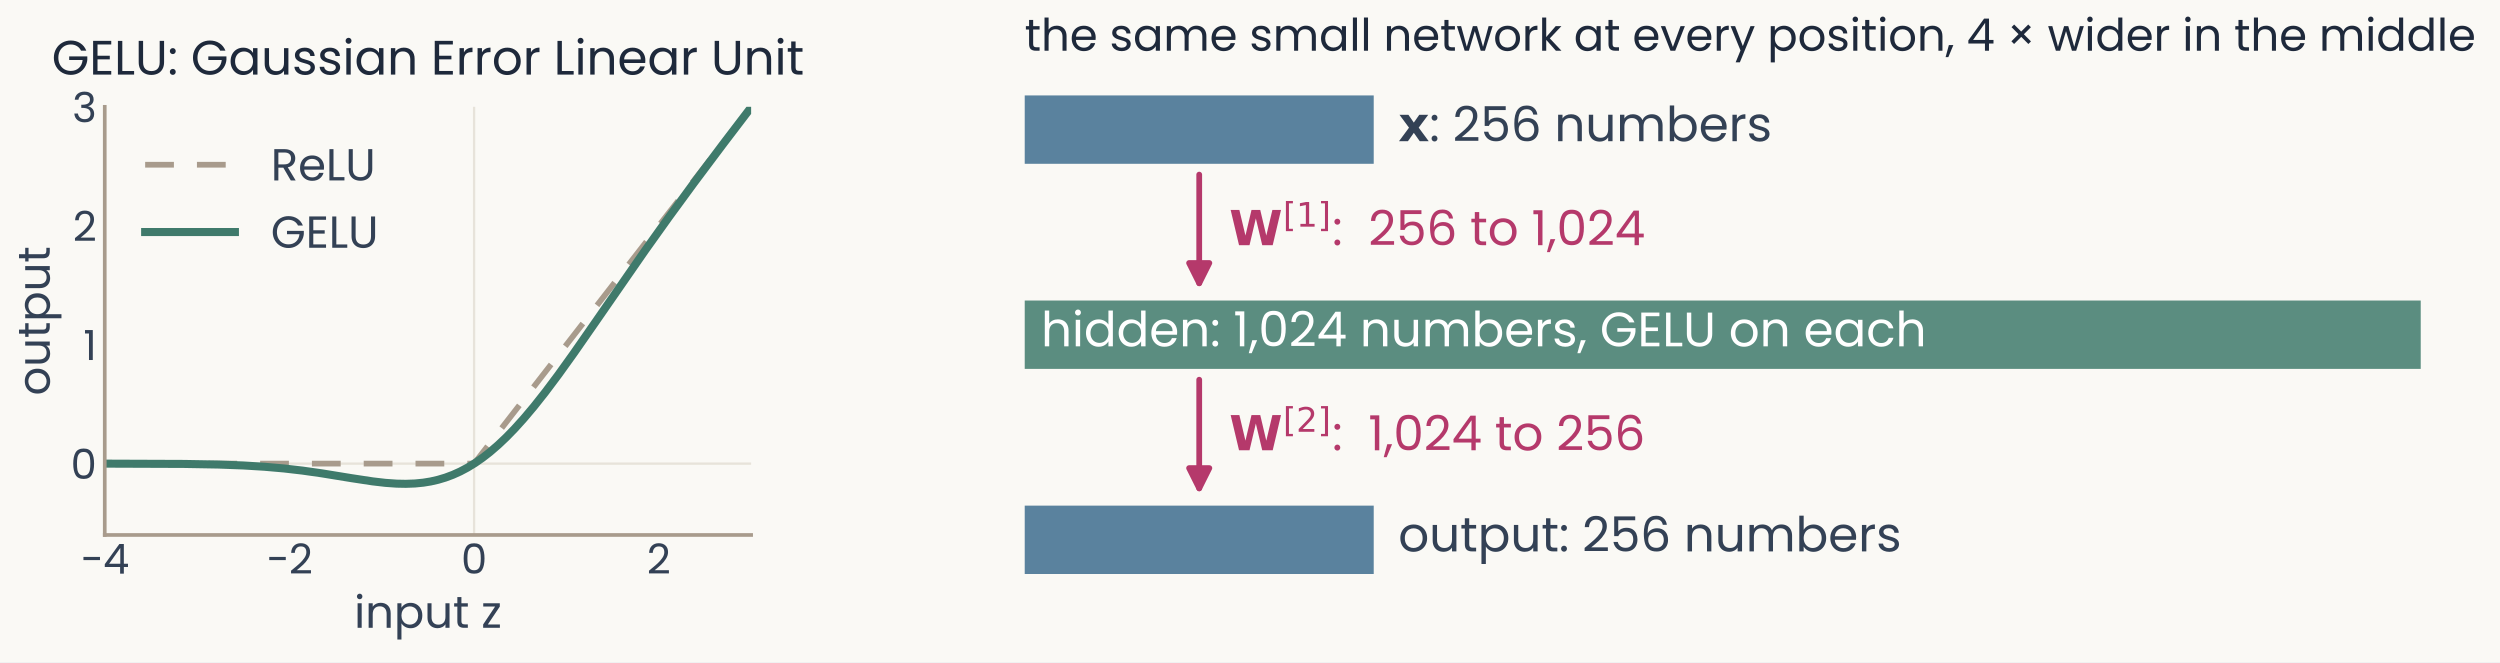
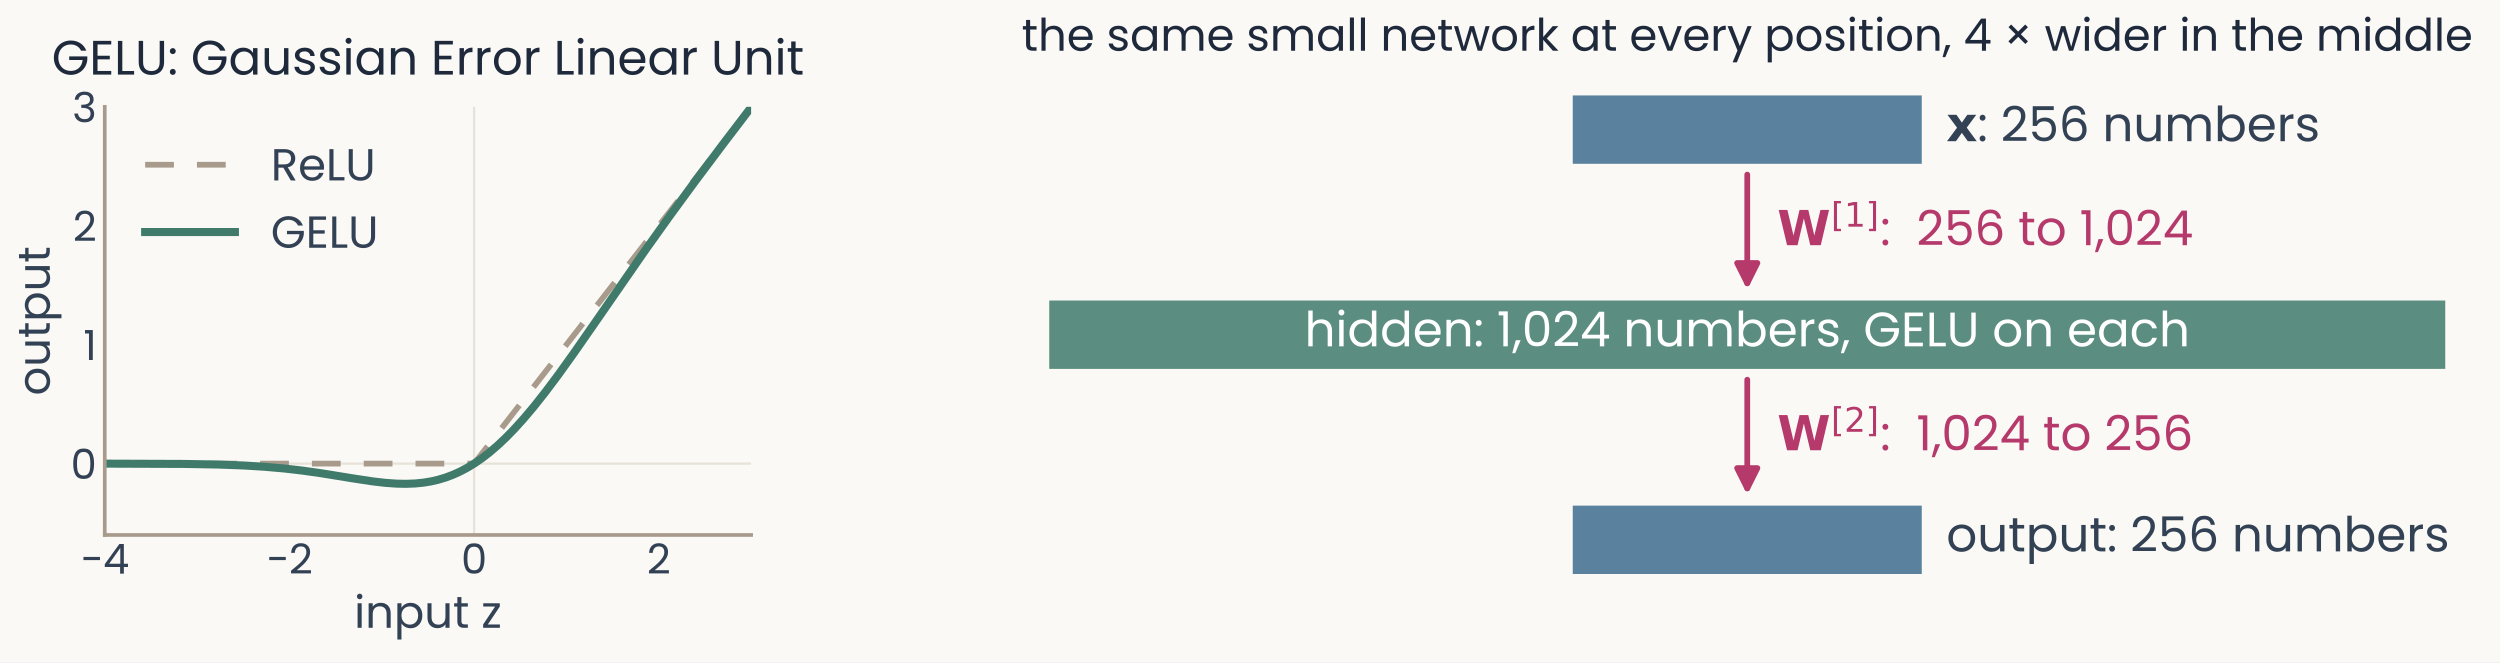
<svg xmlns="http://www.w3.org/2000/svg" xmlns:xlink="http://www.w3.org/1999/xlink" width="1086.047pt" height="287.604pt" viewBox="0 0 1086.047 287.604" version="1.1">
  <defs>
    <style type="text/css">*{stroke-linejoin: round; stroke-linecap: butt}</style>
  </defs>
  <g id="figure_1">
    <g id="patch_1">
      <path d="M 0 287.604  L 1086.047 287.604  L 1086.047 0  L 0 0  z " style="fill: #faf9f5" />
    </g>
    <g id="axes_1">
      <g id="patch_2">
        <path d="M 45.503 232.404  L 326.303 232.404  L 326.303 46.404  L 45.503 46.404  z " style="fill: #faf9f5" />
      </g>
      <g id="line2d_1">
-         <path d="M 45.503 201.404  L 326.303 201.404  " clip-path="url(#pb8157f17f0)" style="fill: none; stroke: #e7e3da; stroke-linecap: square" />
+         <path d="M 45.503 201.404  L 326.303 201.404  " clip-path="url(#pbf0f2ad8ee)" style="fill: none; stroke: #e7e3da; stroke-linecap: square" />
      </g>
      <g id="line2d_2">
-         <path d="M 205.961 232.404  L 205.961 46.404  " clip-path="url(#pb8157f17f0)" style="fill: none; stroke: #e7e3da; stroke-linecap: square" />
+         <path d="M 205.961 232.404  L 205.961 46.404  " clip-path="url(#pbf0f2ad8ee)" style="fill: none; stroke: #e7e3da; stroke-linecap: square" />
      </g>
      <g id="matplotlib.axis_1">
        <g id="xtick_1">
          <g id="line2d_3" />
          <g id="text_1">
            <g style="fill: #334155" transform="translate(34.88344 249.2241) scale(0.18 -0.18)">
              <defs>
                <path id="Poppins-Regular-2212" d="M 3040 2592  L 3040 2099  L 486 2099  L 486 2592  L 3040 2592  z " transform="scale(0.015625)" />
                <path id="Poppins-Regular-34" d="M 256 1030  L 256 1472  L 2502 4582  L 3200 4582  L 3200 1536  L 3840 1536  L 3840 1030  L 3200 1030  L 3200 0  L 2624 0  L 2624 1030  L 256 1030  z M 2650 3974  L 928 1536  L 2650 1536  L 2650 3974  z " transform="scale(0.015625)" />
              </defs>
              <use xlink:href="#Poppins-Regular-2212" />
              <use xlink:href="#Poppins-Regular-34" transform="translate(55.09999 0)" />
            </g>
          </g>
        </g>
        <g id="xtick_2">
          <g id="line2d_4" />
          <g id="text_2">
            <g style="fill: #334155" transform="translate(115.5986 249.2241) scale(0.18 -0.18)">
              <defs>
                <path id="Poppins-Regular-32" d="M 326 467  Q 1139 1120 1600 1539  Q 2061 1958 2377 2416  Q 2694 2874 2694 3315  Q 2694 3731 2492 3971  Q 2291 4211 1843 4211  Q 1408 4211 1168 3939  Q 928 3667 909 3213  L 346 3213  Q 371 3930 780 4320  Q 1190 4710 1837 4710  Q 2496 4710 2883 4345  Q 3270 3981 3270 3341  Q 3270 2810 2953 2307  Q 2637 1805 2233 1424  Q 1830 1043 1203 538  L 3405 538  L 3405 51  L 326 51  L 326 467  z " transform="scale(0.015625)" />
              </defs>
              <use xlink:href="#Poppins-Regular-2212" />
              <use xlink:href="#Poppins-Regular-32" transform="translate(55.09999 0)" />
            </g>
          </g>
        </g>
        <g id="xtick_3">
          <g id="line2d_5" />
          <g id="text_3">
            <g style="fill: #334155" transform="translate(200.3089 249.2241) scale(0.18 -0.18)">
              <defs>
                <path id="Poppins-Regular-30" d="M 397 2362  Q 397 3462 755 4080  Q 1114 4698 2010 4698  Q 2899 4698 3257 4080  Q 3616 3462 3616 2362  Q 3616 1242 3257 621  Q 2899 0 2010 0  Q 1114 0 755 621  Q 397 1242 397 2362  z M 3040 2362  Q 3040 2918 2966 3305  Q 2893 3693 2665 3929  Q 2438 4166 2010 4166  Q 1574 4166 1347 3929  Q 1120 3693 1046 3305  Q 973 2918 973 2362  Q 973 1786 1046 1395  Q 1120 1005 1347 768  Q 1574 531 2010 531  Q 2438 531 2665 768  Q 2893 1005 2966 1395  Q 3040 1786 3040 2362  z " transform="scale(0.015625)" />
              </defs>
              <use xlink:href="#Poppins-Regular-30" />
            </g>
          </g>
        </g>
        <g id="xtick_4">
          <g id="line2d_6" />
          <g id="text_4">
            <g style="fill: #334155" transform="translate(281.0142 249.2241) scale(0.18 -0.18)">
              <use xlink:href="#Poppins-Regular-32" />
            </g>
          </g>
        </g>
        <g id="text_5">
          <g style="fill: #334155" transform="translate(153.8457 272.7424) scale(0.195 -0.195)">
            <defs>
              <path id="Poppins-Regular-69" d="M 794 4077  Q 627 4077 512 4192  Q 397 4307 397 4474  Q 397 4640 512 4755  Q 627 4870 794 4870  Q 954 4870 1066 4755  Q 1178 4640 1178 4474  Q 1178 4307 1066 4192  Q 954 4077 794 4077  z M 1075 3507  L 1075 0  L 493 0  L 493 3507  L 1075 3507  z " transform="scale(0.015625)" />
              <path id="Poppins-Regular-6e" d="M 2202 3571  Q 2842 3571 3238 3184  Q 3635 2797 3635 2067  L 3635 0  L 3059 0  L 3059 1984  Q 3059 2509 2796 2787  Q 2534 3066 2080 3066  Q 1619 3066 1347 2778  Q 1075 2490 1075 1939  L 1075 0  L 493 0  L 493 3507  L 1075 3507  L 1075 3008  Q 1248 3277 1545 3424  Q 1843 3571 2202 3571  z " transform="scale(0.015625)" />
              <path id="Poppins-Regular-70" d="M 1075 2861  Q 1248 3162 1590 3363  Q 1933 3565 2387 3565  Q 2854 3565 3235 3341  Q 3616 3117 3833 2710  Q 4051 2304 4051 1766  Q 4051 1235 3833 819  Q 3616 403 3235 172  Q 2854 -58 2387 -58  Q 1939 -58 1596 144  Q 1254 346 1075 646  L 1075 -1664  L 493 -1664  L 493 3507  L 1075 3507  L 1075 2861  z M 3456 1766  Q 3456 2163 3296 2457  Q 3136 2752 2864 2905  Q 2592 3059 2266 3059  Q 1946 3059 1674 2902  Q 1402 2746 1238 2448  Q 1075 2150 1075 1760  Q 1075 1363 1238 1065  Q 1402 768 1674 611  Q 1946 454 2266 454  Q 2592 454 2864 611  Q 3136 768 3296 1065  Q 3456 1363 3456 1766  z " transform="scale(0.015625)" />
              <path id="Poppins-Regular-75" d="M 3603 3507  L 3603 0  L 3021 0  L 3021 518  Q 2854 250 2556 99  Q 2259 -51 1901 -51  Q 1491 -51 1164 118  Q 838 288 649 627  Q 461 966 461 1453  L 461 3507  L 1037 3507  L 1037 1530  Q 1037 1011 1299 732  Q 1562 454 2016 454  Q 2483 454 2752 742  Q 3021 1030 3021 1581  L 3021 3507  L 3603 3507  z " transform="scale(0.015625)" />
              <path id="Poppins-Regular-74" d="M 1203 3027  L 1203 960  Q 1203 704 1312 598  Q 1421 493 1690 493  L 2118 493  L 2118 0  L 1594 0  Q 1107 0 864 224  Q 621 448 621 960  L 621 3027  L 166 3027  L 166 3507  L 621 3507  L 621 4390  L 1203 4390  L 1203 3507  L 2118 3507  L 2118 3027  L 1203 3027  z " transform="scale(0.015625)" />
              <path id="Poppins-Regular-20" transform="scale(0.015625)" />
              <path id="Poppins-Regular-7a" d="M 928 480  L 2650 480  L 2650 0  L 262 0  L 262 480  L 1965 3034  L 275 3034  L 275 3507  L 2637 3507  L 2637 3034  L 928 480  z " transform="scale(0.015625)" />
            </defs>
            <use xlink:href="#Poppins-Regular-69" />
            <use xlink:href="#Poppins-Regular-6e" transform="translate(24.59999 0)" />
            <use xlink:href="#Poppins-Regular-70" transform="translate(88.59998 0)" />
            <use xlink:href="#Poppins-Regular-75" transform="translate(156.2 0)" />
            <use xlink:href="#Poppins-Regular-74" transform="translate(220.2 0)" />
            <use xlink:href="#Poppins-Regular-20" transform="translate(256.5999 0)" />
            <use xlink:href="#Poppins-Regular-7a" transform="translate(283.2999 0)" />
          </g>
        </g>
      </g>
      <g id="matplotlib.axis_2">
        <g id="ytick_1">
          <g id="line2d_7" />
          <g id="text_6">
            <g style="fill: #334155" transform="translate(30.7 208.0641) scale(0.18 -0.18)">
              <use xlink:href="#Poppins-Regular-30" />
            </g>
          </g>
        </g>
        <g id="ytick_2">
          <g id="line2d_8" />
          <g id="text_7">
            <g style="fill: #334155" transform="translate(36.24344 156.3975) scale(0.18 -0.18)">
              <defs>
                <path id="Poppins-Regular-31" d="M 243 4096  L 243 4627  L 1446 4627  L 1446 0  L 858 0  L 858 4096  L 243 4096  z " transform="scale(0.015625)" />
              </defs>
              <use xlink:href="#Poppins-Regular-31" />
            </g>
          </g>
        </g>
        <g id="ytick_3">
          <g id="line2d_9" />
          <g id="text_8">
            <g style="fill: #334155" transform="translate(31.65344 104.7308) scale(0.18 -0.18)">
              <use xlink:href="#Poppins-Regular-32" />
            </g>
          </g>
        </g>
        <g id="ytick_4">
          <g id="line2d_10" />
          <g id="text_9">
            <g style="fill: #334155" transform="translate(31.40031 53.06414) scale(0.18 -0.18)">
              <defs>
                <path id="Poppins-Regular-33" d="M 384 3462  Q 429 4051 838 4384  Q 1248 4717 1901 4717  Q 2336 4717 2653 4560  Q 2970 4403 3133 4134  Q 3296 3866 3296 3526  Q 3296 3130 3069 2842  Q 2842 2554 2477 2470  L 2477 2438  Q 2893 2336 3136 2035  Q 3379 1734 3379 1248  Q 3379 883 3212 592  Q 3046 301 2713 134  Q 2381 -32 1914 -32  Q 1235 -32 800 323  Q 365 678 314 1331  L 877 1331  Q 922 947 1190 704  Q 1459 461 1907 461  Q 2355 461 2588 694  Q 2822 928 2822 1299  Q 2822 1779 2502 1990  Q 2182 2202 1536 2202  L 1389 2202  L 1389 2688  L 1542 2688  Q 2131 2694 2432 2883  Q 2733 3072 2733 3469  Q 2733 3808 2512 4013  Q 2291 4218 1882 4218  Q 1485 4218 1241 4013  Q 998 3808 954 3462  L 384 3462  z " transform="scale(0.015625)" />
              </defs>
              <use xlink:href="#Poppins-Regular-33" />
            </g>
          </g>
        </g>
        <g id="text_10">
          <g style="fill: #334155" transform="translate(21.63 171.8137) rotate(-90) scale(0.195 -0.195)">
            <defs>
              <path id="Poppins-Regular-6f" d="M 2022 -58  Q 1530 -58 1130 166  Q 730 390 502 803  Q 275 1216 275 1760  Q 275 2298 508 2710  Q 742 3123 1145 3344  Q 1549 3565 2048 3565  Q 2547 3565 2950 3344  Q 3354 3123 3587 2713  Q 3821 2304 3821 1760  Q 3821 1216 3581 803  Q 3341 390 2931 166  Q 2522 -58 2022 -58  z M 2022 454  Q 2336 454 2611 601  Q 2886 749 3056 1043  Q 3226 1338 3226 1760  Q 3226 2182 3059 2476  Q 2893 2771 2624 2915  Q 2355 3059 2042 3059  Q 1722 3059 1456 2915  Q 1190 2771 1030 2476  Q 870 2182 870 1760  Q 870 1331 1027 1036  Q 1184 742 1446 598  Q 1709 454 2022 454  z " transform="scale(0.015625)" />
            </defs>
            <use xlink:href="#Poppins-Regular-6f" />
            <use xlink:href="#Poppins-Regular-75" transform="translate(63.99999 0)" />
            <use xlink:href="#Poppins-Regular-74" transform="translate(128 0)" />
            <use xlink:href="#Poppins-Regular-70" transform="translate(164.4 0)" />
            <use xlink:href="#Poppins-Regular-75" transform="translate(232 0)" />
            <use xlink:href="#Poppins-Regular-74" transform="translate(295.9999 0)" />
          </g>
        </g>
      </g>
      <g id="line2d_11">
-         <path d="M 45.503 201.404  L 205.961 201.404  L 326.303 46.404  L 326.303 46.404  " clip-path="url(#pb8157f17f0)" style="fill: none; stroke-dasharray: 12.5,10; stroke-dashoffset: 0; stroke: #a89b8c; stroke-width: 2.5" />
+         <path d="M 45.503 201.404  L 205.961 201.404  L 326.303 46.404  L 326.303 46.404  " clip-path="url(#pbf0f2ad8ee)" style="fill: none; stroke-dasharray: 12.5,10; stroke-dashoffset: 0; stroke: #a89b8c; stroke-width: 2.5" />
      </g>
      <g id="line2d_12">
-         <path d="M 45.503 201.411  L 80.002 201.541  L 94.844 201.805  L 105.675 202.206  L 114.901 202.765  L 123.325 203.501  L 131.348 204.426  L 139.772 205.622  L 152.609 207.71  L 161.835 209.114  L 167.451 209.763  L 172.265 210.104  L 176.276 210.184  L 180.287 210.037  L 183.898 209.678  L 187.107 209.155  L 190.316 208.422  L 193.525 207.463  L 196.734 206.265  L 199.943 204.817  L 203.153 203.112  L 206.362 201.144  L 209.571 198.912  L 212.78 196.42  L 216.39 193.31  L 220.001 189.888  L 223.611 186.172  L 227.622 181.723  L 232.035 176.48  L 236.849 170.399  L 242.465 162.917  L 249.284 153.42  L 258.911 139.575  L 280.172 108.894  L 290.602 94.288  L 301.433 79.502  L 313.868 62.917  L 326.303 46.613  L 326.303 46.613  " clip-path="url(#pb8157f17f0)" style="fill: none; stroke: #3f7a6b; stroke-width: 3.5; stroke-linecap: square" />
+         <path d="M 45.503 201.411  L 80.002 201.541  L 94.844 201.805  L 105.675 202.206  L 114.901 202.765  L 123.325 203.501  L 131.348 204.426  L 139.772 205.622  L 152.609 207.71  L 161.835 209.114  L 167.451 209.763  L 172.265 210.104  L 176.276 210.184  L 180.287 210.037  L 183.898 209.678  L 187.107 209.155  L 190.316 208.422  L 193.525 207.463  L 196.734 206.265  L 199.943 204.817  L 203.153 203.112  L 206.362 201.144  L 209.571 198.912  L 212.78 196.42  L 216.39 193.31  L 220.001 189.888  L 223.611 186.172  L 227.622 181.723  L 232.035 176.48  L 236.849 170.399  L 242.465 162.917  L 249.284 153.42  L 258.911 139.575  L 280.172 108.894  L 290.602 94.288  L 301.433 79.502  L 313.868 62.917  L 326.303 46.613  L 326.303 46.613  " clip-path="url(#pbf0f2ad8ee)" style="fill: none; stroke: #3f7a6b; stroke-width: 3.5; stroke-linecap: square" />
      </g>
      <g id="patch_3">
        <path d="M 45.503 232.404  L 45.503 46.404  " style="fill: none; stroke: #a89b8c; stroke-width: 1.6; stroke-linejoin: miter; stroke-linecap: square" />
      </g>
      <g id="patch_4">
        <path d="M 45.503 232.404  L 326.303 232.404  " style="fill: none; stroke: #a89b8c; stroke-width: 1.6; stroke-linejoin: miter; stroke-linecap: square" />
      </g>
      <g id="text_11">
        <g style="fill: #1e293b" transform="translate(22.49555 32.40414) scale(0.21 -0.21)">
          <defs>
            <path id="Poppins-Regular-47" d="M 3872 3168  Q 3686 3558 3334 3772  Q 2982 3987 2515 3987  Q 2048 3987 1673 3772  Q 1299 3558 1084 3158  Q 870 2758 870 2234  Q 870 1709 1084 1312  Q 1299 915 1673 700  Q 2048 486 2515 486  Q 3168 486 3590 876  Q 4013 1267 4083 1933  L 2304 1933  L 2304 2406  L 4704 2406  L 4704 1958  Q 4653 1408 4358 950  Q 4064 493 3584 227  Q 3104 -38 2515 -38  Q 1894 -38 1382 253  Q 870 544 572 1062  Q 275 1581 275 2234  Q 275 2886 572 3408  Q 870 3930 1382 4221  Q 1894 4512 2515 4512  Q 3226 4512 3773 4160  Q 4320 3808 4570 3168  L 3872 3168  z " transform="scale(0.015625)" />
            <path id="Poppins-Regular-45" d="M 1075 3987  L 1075 2496  L 2701 2496  L 2701 2016  L 1075 2016  L 1075 480  L 2893 480  L 2893 0  L 493 0  L 493 4467  L 2893 4467  L 2893 3987  L 1075 3987  z " transform="scale(0.015625)" />
            <path id="Poppins-Regular-4c" d="M 1075 474  L 2637 474  L 2637 0  L 493 0  L 493 4461  L 1075 4461  L 1075 474  z " transform="scale(0.015625)" />
            <path id="Poppins-Regular-55" d="M 1062 4461  L 1062 1638  Q 1062 1043 1353 755  Q 1645 467 2163 467  Q 2675 467 2966 755  Q 3258 1043 3258 1638  L 3258 4461  L 3840 4461  L 3840 1645  Q 3840 1088 3616 707  Q 3392 326 3011 140  Q 2630 -45 2157 -45  Q 1683 -45 1302 140  Q 922 326 701 707  Q 480 1088 480 1645  L 480 4461  L 1062 4461  z " transform="scale(0.015625)" />
            <path id="Poppins-Regular-3a" d="M 678 -38  Q 512 -38 397 77  Q 282 192 282 358  Q 282 525 397 640  Q 512 755 678 755  Q 838 755 950 640  Q 1062 525 1062 358  Q 1062 192 950 77  Q 838 -38 678 -38  z M 678 2714  Q 512 2714 397 2829  Q 282 2944 282 3110  Q 282 3277 397 3392  Q 512 3507 678 3507  Q 838 3507 950 3392  Q 1062 3277 1062 3110  Q 1062 2944 950 2829  Q 838 2714 678 2714  z " transform="scale(0.015625)" />
            <path id="Poppins-Regular-61" d="M 275 1766  Q 275 2304 492 2710  Q 710 3117 1091 3341  Q 1472 3565 1939 3565  Q 2400 3565 2739 3366  Q 3078 3168 3245 2867  L 3245 3507  L 3834 3507  L 3834 0  L 3245 0  L 3245 653  Q 3072 346 2729 144  Q 2387 -58 1933 -58  Q 1466 -58 1088 172  Q 710 403 492 819  Q 275 1235 275 1766  z M 3245 1760  Q 3245 2157 3085 2451  Q 2925 2746 2653 2902  Q 2381 3059 2054 3059  Q 1728 3059 1459 2905  Q 1190 2752 1030 2457  Q 870 2163 870 1766  Q 870 1363 1030 1065  Q 1190 768 1459 611  Q 1728 454 2054 454  Q 2381 454 2653 611  Q 2925 768 3085 1065  Q 3245 1363 3245 1760  z " transform="scale(0.015625)" />
            <path id="Poppins-Regular-73" d="M 1734 -58  Q 1331 -58 1011 80  Q 691 218 505 464  Q 320 710 301 1030  L 902 1030  Q 928 768 1149 601  Q 1370 435 1728 435  Q 2061 435 2253 582  Q 2445 730 2445 954  Q 2445 1184 2240 1296  Q 2035 1408 1606 1517  Q 1216 1619 969 1724  Q 723 1830 547 2038  Q 371 2246 371 2586  Q 371 2854 531 3078  Q 691 3302 985 3433  Q 1280 3565 1658 3565  Q 2240 3565 2598 3270  Q 2957 2976 2982 2464  L 2400 2464  Q 2381 2739 2179 2905  Q 1978 3072 1638 3072  Q 1325 3072 1139 2937  Q 954 2803 954 2586  Q 954 2413 1066 2301  Q 1178 2189 1347 2121  Q 1517 2054 1818 1971  Q 2195 1869 2432 1769  Q 2669 1670 2838 1472  Q 3008 1274 3014 954  Q 3014 666 2854 435  Q 2694 205 2403 73  Q 2112 -58 1734 -58  z " transform="scale(0.015625)" />
            <path id="Poppins-Regular-72" d="M 1075 2938  Q 1229 3238 1513 3404  Q 1798 3571 2208 3571  L 2208 2970  L 2054 2970  Q 1075 2970 1075 1907  L 1075 0  L 493 0  L 493 3507  L 1075 3507  L 1075 2938  z " transform="scale(0.015625)" />
            <path id="Poppins-Regular-65" d="M 3693 1888  Q 3693 1722 3674 1536  L 870 1536  Q 902 1018 1225 726  Q 1549 435 2010 435  Q 2387 435 2640 611  Q 2893 787 2995 1082  L 3622 1082  Q 3482 576 3059 259  Q 2637 -58 2010 -58  Q 1510 -58 1116 166  Q 723 390 499 803  Q 275 1216 275 1760  Q 275 2304 492 2713  Q 710 3123 1104 3344  Q 1498 3565 2010 3565  Q 2509 3565 2893 3347  Q 3277 3130 3485 2749  Q 3693 2368 3693 1888  z M 3091 2010  Q 3091 2342 2944 2582  Q 2797 2822 2544 2947  Q 2291 3072 1984 3072  Q 1542 3072 1232 2790  Q 922 2509 877 2010  L 3091 2010  z " transform="scale(0.015625)" />
          </defs>
          <use xlink:href="#Poppins-Regular-47" />
          <use xlink:href="#Poppins-Regular-45" transform="translate(77.79999 0)" />
          <use xlink:href="#Poppins-Regular-4c" transform="translate(129.1 0)" />
          <use xlink:href="#Poppins-Regular-55" transform="translate(172.3 0)" />
          <use xlink:href="#Poppins-Regular-3a" transform="translate(239.8 0)" />
          <use xlink:href="#Poppins-Regular-20" transform="translate(261.0999 0)" />
          <use xlink:href="#Poppins-Regular-47" transform="translate(287.7999 0)" />
          <use xlink:href="#Poppins-Regular-61" transform="translate(365.5999 0)" />
          <use xlink:href="#Poppins-Regular-75" transform="translate(433.1999 0)" />
          <use xlink:href="#Poppins-Regular-73" transform="translate(497.1999 0)" />
          <use xlink:href="#Poppins-Regular-73" transform="translate(549.3999 0)" />
          <use xlink:href="#Poppins-Regular-69" transform="translate(601.5999 0)" />
          <use xlink:href="#Poppins-Regular-61" transform="translate(626.1999 0)" />
          <use xlink:href="#Poppins-Regular-6e" transform="translate(693.7999 0)" />
          <use xlink:href="#Poppins-Regular-20" transform="translate(757.7999 0)" />
          <use xlink:href="#Poppins-Regular-45" transform="translate(784.4999 0)" />
          <use xlink:href="#Poppins-Regular-72" transform="translate(835.7998 0)" />
          <use xlink:href="#Poppins-Regular-72" transform="translate(873.0998 0)" />
          <use xlink:href="#Poppins-Regular-6f" transform="translate(910.3998 0)" />
          <use xlink:href="#Poppins-Regular-72" transform="translate(974.3998 0)" />
          <use xlink:href="#Poppins-Regular-20" transform="translate(1011.7 0)" />
          <use xlink:href="#Poppins-Regular-4c" transform="translate(1038.4 0)" />
          <use xlink:href="#Poppins-Regular-69" transform="translate(1081.6 0)" />
          <use xlink:href="#Poppins-Regular-6e" transform="translate(1106.2 0)" />
          <use xlink:href="#Poppins-Regular-65" transform="translate(1170.2 0)" />
          <use xlink:href="#Poppins-Regular-61" transform="translate(1232.2 0)" />
          <use xlink:href="#Poppins-Regular-72" transform="translate(1299.8 0)" />
          <use xlink:href="#Poppins-Regular-20" transform="translate(1337.1 0)" />
          <use xlink:href="#Poppins-Regular-55" transform="translate(1363.8 0)" />
          <use xlink:href="#Poppins-Regular-6e" transform="translate(1431.3 0)" />
          <use xlink:href="#Poppins-Regular-69" transform="translate(1495.3 0)" />
          <use xlink:href="#Poppins-Regular-74" transform="translate(1519.9 0)" />
        </g>
      </g>
      <g id="legend_1">
        <g id="line2d_13">
          <path d="M 63.053 71.559  L 82.553 71.559  L 102.053 71.559  " style="fill: none; stroke-dasharray: 12.5,10; stroke-dashoffset: 0; stroke: #a89b8c; stroke-width: 2.5" />
        </g>
        <g id="text_12">
          <g style="fill: #334155" transform="translate(117.6534 78.38414) scale(0.195 -0.195)">
            <defs>
              <path id="Poppins-Regular-52" d="M 2842 0  L 1779 1824  L 1075 1824  L 1075 0  L 493 0  L 493 4461  L 1933 4461  Q 2438 4461 2787 4288  Q 3136 4115 3309 3820  Q 3482 3526 3482 3149  Q 3482 2688 3216 2336  Q 2950 1984 2419 1869  L 3539 0  L 2842 0  z M 1075 2291  L 1933 2291  Q 2406 2291 2643 2524  Q 2880 2758 2880 3149  Q 2880 3546 2646 3763  Q 2413 3981 1933 3981  L 1075 3981  L 1075 2291  z " transform="scale(0.015625)" />
            </defs>
            <use xlink:href="#Poppins-Regular-52" />
            <use xlink:href="#Poppins-Regular-65" transform="translate(60.79999 0)" />
            <use xlink:href="#Poppins-Regular-4c" transform="translate(122.8 0)" />
            <use xlink:href="#Poppins-Regular-55" transform="translate(166 0)" />
          </g>
        </g>
        <g id="line2d_14">
          <path d="M 63.053 100.809  L 82.553 100.809  L 102.053 100.809  " style="fill: none; stroke: #3f7a6b; stroke-width: 3.5; stroke-linecap: square" />
        </g>
        <g id="text_13">
          <g style="fill: #334155" transform="translate(117.6534 107.6341) scale(0.195 -0.195)">
            <use xlink:href="#Poppins-Regular-47" />
            <use xlink:href="#Poppins-Regular-45" transform="translate(77.79999 0)" />
            <use xlink:href="#Poppins-Regular-4c" transform="translate(129.1 0)" />
            <use xlink:href="#Poppins-Regular-55" transform="translate(172.3 0)" />
          </g>
        </g>
      </g>
    </g>
    <g id="axes_2">
      <g id="patch_5">
-         <path d="M 445.158 71.154  L 596.77 71.154  L 596.77 41.454  L 445.158 41.454  z " clip-path="url(#p25866f4fed)" style="fill: #3e6d8e; opacity: 0.85" />
+         <path d="M 683.236 71.154  L 834.848 71.154  L 834.848 41.454  L 683.236 41.454  z " clip-path="url(#p953af88021)" style="fill: #3e6d8e; opacity: 0.85" />
      </g>
      <g id="patch_6">
-         <path d="M 445.158 160.254  L 1051.605 160.254  L 1051.605 130.554  L 445.158 130.554  z " clip-path="url(#p25866f4fed)" style="fill: #3f7a6b; opacity: 0.85" />
+         <path d="M 455.819 160.254  L 1062.265 160.254  L 1062.265 130.554  L 455.819 130.554  z " clip-path="url(#p953af88021)" style="fill: #3f7a6b; opacity: 0.85" />
      </g>
      <g id="patch_7">
-         <path d="M 445.158 249.354  L 596.77 249.354  L 596.77 219.654  L 445.158 219.654  z " clip-path="url(#p25866f4fed)" style="fill: #3e6d8e; opacity: 0.85" />
+         <path d="M 683.236 249.354  L 834.848 249.354  L 834.848 219.654  L 683.236 219.654  z " clip-path="url(#p953af88021)" style="fill: #3e6d8e; opacity: 0.85" />
      </g>
      <g id="patch_8">
-         <path d="M 520.964 75.855  Q 520.964 100.853 520.964 123.056  " clip-path="url(#p25866f4fed)" style="fill: none; stroke: #b5396b; stroke-width: 2.5; stroke-linecap: round" />
-         <path d="M 525.364 114.256  L 520.964 123.056  L 516.564 114.256  z " clip-path="url(#p25866f4fed)" style="fill: #b5396b; stroke: #b5396b; stroke-width: 2.5; stroke-linecap: round" />
+         <path d="M 759.042 75.855  Q 759.042 100.853 759.042 123.056  " clip-path="url(#p953af88021)" style="fill: none; stroke: #b5396b; stroke-width: 2.5; stroke-linecap: round" />
+         <path d="M 763.442 114.256  L 759.042 123.056  L 754.642 114.256  z " clip-path="url(#p953af88021)" style="fill: #b5396b; stroke: #b5396b; stroke-width: 2.5; stroke-linecap: round" />
      </g>
      <g id="patch_9">
-         <path d="M 520.964 164.955  Q 520.964 189.953 520.964 212.156  " clip-path="url(#p25866f4fed)" style="fill: none; stroke: #b5396b; stroke-width: 2.5; stroke-linecap: round" />
-         <path d="M 525.364 203.356  L 520.964 212.156  L 516.564 203.356  z " clip-path="url(#p25866f4fed)" style="fill: #b5396b; stroke: #b5396b; stroke-width: 2.5; stroke-linecap: round" />
+         <path d="M 759.042 164.955  Q 759.042 189.953 759.042 212.156  " clip-path="url(#p953af88021)" style="fill: none; stroke: #b5396b; stroke-width: 2.5; stroke-linecap: round" />
+         <path d="M 763.442 203.356  L 759.042 212.156  L 754.642 203.356  z " clip-path="url(#p953af88021)" style="fill: #b5396b; stroke: #b5396b; stroke-width: 2.5; stroke-linecap: round" />
      </g>
      <g id="text_14">
-         <g style="fill: #334155" transform="translate(607.4302 61.34414) scale(0.21 -0.21)">
+         <g style="fill: #334155" transform="translate(845.5077 61.34414) scale(0.21 -0.21)">
          <defs>
            <path id="DejaVuSans-Bold-78" d="M 1422 1791  L 159 3500  L 1344 3500  L 2059 2463  L 2784 3500  L 3969 3500  L 2706 1797  L 4031 0  L 2847 0  L 2059 1106  L 1281 0  L 97 0  L 1422 1791  z " transform="scale(0.015625)" />
            <path id="Poppins-Regular-35" d="M 3347 4122  L 1101 4122  L 1101 2662  Q 1248 2867 1536 2998  Q 1824 3130 2157 3130  Q 2688 3130 3021 2909  Q 3354 2688 3498 2339  Q 3642 1990 3642 1600  Q 3642 1139 3469 774  Q 3296 410 2941 198  Q 2586 -13 2061 -13  Q 1389 -13 973 332  Q 557 678 467 1254  L 1037 1254  Q 1120 890 1389 685  Q 1658 480 2067 480  Q 2573 480 2829 784  Q 3085 1088 3085 1587  Q 3085 2086 2829 2358  Q 2573 2630 2074 2630  Q 1734 2630 1481 2467  Q 1229 2304 1114 2022  L 563 2022  L 563 4634  L 3347 4634  L 3347 4122  z " transform="scale(0.015625)" />
            <path id="Poppins-Regular-36" d="M 2976 3526  Q 2835 4237 2099 4237  Q 1530 4237 1248 3798  Q 966 3360 973 2355  Q 1120 2688 1462 2877  Q 1805 3066 2227 3066  Q 2886 3066 3280 2656  Q 3674 2246 3674 1523  Q 3674 1088 3504 742  Q 3334 397 2992 192  Q 2650 -13 2163 -13  Q 1504 -13 1133 281  Q 762 576 614 1094  Q 467 1613 467 2374  Q 467 4723 2106 4723  Q 2733 4723 3091 4384  Q 3450 4045 3514 3526  L 2976 3526  z M 2106 2573  Q 1830 2573 1587 2461  Q 1344 2349 1193 2121  Q 1043 1894 1043 1568  Q 1043 1082 1324 778  Q 1606 474 2131 474  Q 2579 474 2844 752  Q 3110 1030 3110 1504  Q 3110 2003 2854 2288  Q 2598 2573 2106 2573  z " transform="scale(0.015625)" />
            <path id="Poppins-Regular-6d" d="M 4710 3571  Q 5120 3571 5440 3401  Q 5760 3232 5945 2893  Q 6131 2554 6131 2067  L 6131 0  L 5555 0  L 5555 1984  Q 5555 2509 5296 2787  Q 5037 3066 4595 3066  Q 4141 3066 3872 2774  Q 3603 2483 3603 1933  L 3603 0  L 3027 0  L 3027 1984  Q 3027 2509 2768 2787  Q 2509 3066 2067 3066  Q 1613 3066 1344 2774  Q 1075 2483 1075 1933  L 1075 0  L 493 0  L 493 3507  L 1075 3507  L 1075 3002  Q 1248 3277 1539 3424  Q 1830 3571 2182 3571  Q 2624 3571 2963 3372  Q 3302 3174 3469 2790  Q 3616 3162 3955 3366  Q 4294 3571 4710 3571  z " transform="scale(0.015625)" />
            <path id="Poppins-Regular-62" d="M 1075 2854  Q 1254 3168 1600 3366  Q 1946 3565 2387 3565  Q 2861 3565 3238 3341  Q 3616 3117 3833 2710  Q 4051 2304 4051 1766  Q 4051 1235 3833 819  Q 3616 403 3235 172  Q 2854 -58 2387 -58  Q 1933 -58 1590 140  Q 1248 339 1075 646  L 1075 0  L 493 0  L 493 4736  L 1075 4736  L 1075 2854  z M 3456 1766  Q 3456 2163 3296 2457  Q 3136 2752 2864 2905  Q 2592 3059 2266 3059  Q 1946 3059 1674 2902  Q 1402 2746 1238 2448  Q 1075 2150 1075 1760  Q 1075 1363 1238 1065  Q 1402 768 1674 611  Q 1946 454 2266 454  Q 2592 454 2864 611  Q 3136 768 3296 1065  Q 3456 1363 3456 1766  z " transform="scale(0.015625)" />
          </defs>
          <use xlink:href="#DejaVuSans-Bold-78" />
          <use xlink:href="#Poppins-Regular-3a" transform="translate(64.50195 0)" />
          <use xlink:href="#Poppins-Regular-20" transform="translate(85.80194 0)" />
          <use xlink:href="#Poppins-Regular-32" transform="translate(112.5019 0)" />
          <use xlink:href="#Poppins-Regular-35" transform="translate(170.0019 0)" />
          <use xlink:href="#Poppins-Regular-36" transform="translate(232.8019 0)" />
          <use xlink:href="#Poppins-Regular-20" transform="translate(296.3019 0)" />
          <use xlink:href="#Poppins-Regular-6e" transform="translate(323.0019 0)" />
          <use xlink:href="#Poppins-Regular-75" transform="translate(387.0019 0)" />
          <use xlink:href="#Poppins-Regular-6d" transform="translate(451.0019 0)" />
          <use xlink:href="#Poppins-Regular-62" transform="translate(554.0018 0)" />
          <use xlink:href="#Poppins-Regular-65" transform="translate(621.6018 0)" />
          <use xlink:href="#Poppins-Regular-72" transform="translate(683.6018 0)" />
          <use xlink:href="#Poppins-Regular-73" transform="translate(720.9018 0)" />
        </g>
      </g>
      <g id="text_15">
-         <g style="fill: #ffffff" transform="translate(452.2652 150.4441) scale(0.21 -0.21)">
+         <g style="fill: #ffffff" transform="translate(566.7261 150.4441) scale(0.21 -0.21)">
          <defs>
            <path id="Poppins-Regular-68" d="M 2234 3571  Q 2630 3571 2950 3401  Q 3270 3232 3452 2893  Q 3635 2554 3635 2067  L 3635 0  L 3059 0  L 3059 1984  Q 3059 2509 2796 2787  Q 2534 3066 2080 3066  Q 1619 3066 1347 2778  Q 1075 2490 1075 1939  L 1075 0  L 493 0  L 493 4736  L 1075 4736  L 1075 3008  Q 1248 3277 1552 3424  Q 1856 3571 2234 3571  z " transform="scale(0.015625)" />
            <path id="Poppins-Regular-64" d="M 275 1766  Q 275 2304 492 2710  Q 710 3117 1091 3341  Q 1472 3565 1946 3565  Q 2355 3565 2707 3376  Q 3059 3187 3245 2880  L 3245 4736  L 3834 4736  L 3834 0  L 3245 0  L 3245 659  Q 3072 346 2733 144  Q 2394 -58 1939 -58  Q 1472 -58 1091 172  Q 710 403 492 819  Q 275 1235 275 1766  z M 3245 1760  Q 3245 2157 3085 2451  Q 2925 2746 2653 2902  Q 2381 3059 2054 3059  Q 1728 3059 1459 2905  Q 1190 2752 1030 2457  Q 870 2163 870 1766  Q 870 1363 1030 1065  Q 1190 768 1459 611  Q 1728 454 2054 454  Q 2381 454 2653 611  Q 2925 768 3085 1065  Q 3245 1363 3245 1760  z " transform="scale(0.015625)" />
            <path id="Poppins-Regular-2c" d="M 1094 806  L 378 -915  L -13 -915  L 454 806  L 1094 806  z " transform="scale(0.015625)" />
            <path id="Poppins-Regular-63" d="M 275 1760  Q 275 2304 492 2710  Q 710 3117 1097 3341  Q 1485 3565 1984 3565  Q 2630 3565 3049 3251  Q 3469 2938 3603 2381  L 2976 2381  Q 2886 2701 2627 2886  Q 2368 3072 1984 3072  Q 1485 3072 1177 2729  Q 870 2387 870 1760  Q 870 1126 1177 780  Q 1485 435 1984 435  Q 2368 435 2624 614  Q 2880 794 2976 1126  L 3603 1126  Q 3462 589 3040 265  Q 2618 -58 1984 -58  Q 1485 -58 1097 166  Q 710 390 492 800  Q 275 1210 275 1760  z " transform="scale(0.015625)" />
          </defs>
          <use xlink:href="#Poppins-Regular-68" />
          <use xlink:href="#Poppins-Regular-69" transform="translate(63.99999 0)" />
          <use xlink:href="#Poppins-Regular-64" transform="translate(88.59998 0)" />
          <use xlink:href="#Poppins-Regular-64" transform="translate(156.2 0)" />
          <use xlink:href="#Poppins-Regular-65" transform="translate(223.8 0)" />
          <use xlink:href="#Poppins-Regular-6e" transform="translate(285.7999 0)" />
          <use xlink:href="#Poppins-Regular-3a" transform="translate(349.7999 0)" />
          <use xlink:href="#Poppins-Regular-20" transform="translate(371.0999 0)" />
          <use xlink:href="#Poppins-Regular-31" transform="translate(397.7999 0)" />
          <use xlink:href="#Poppins-Regular-2c" transform="translate(429.7999 0)" />
          <use xlink:href="#Poppins-Regular-30" transform="translate(449.5999 0)" />
          <use xlink:href="#Poppins-Regular-32" transform="translate(512.3999 0)" />
          <use xlink:href="#Poppins-Regular-34" transform="translate(569.8999 0)" />
          <use xlink:href="#Poppins-Regular-20" transform="translate(632.7998 0)" />
          <use xlink:href="#Poppins-Regular-6e" transform="translate(659.4998 0)" />
          <use xlink:href="#Poppins-Regular-75" transform="translate(723.4998 0)" />
          <use xlink:href="#Poppins-Regular-6d" transform="translate(787.4998 0)" />
          <use xlink:href="#Poppins-Regular-62" transform="translate(890.4998 0)" />
          <use xlink:href="#Poppins-Regular-65" transform="translate(958.0998 0)" />
          <use xlink:href="#Poppins-Regular-72" transform="translate(1020.1 0)" />
          <use xlink:href="#Poppins-Regular-73" transform="translate(1057.4 0)" />
          <use xlink:href="#Poppins-Regular-2c" transform="translate(1109.6 0)" />
          <use xlink:href="#Poppins-Regular-20" transform="translate(1129.4 0)" />
          <use xlink:href="#Poppins-Regular-47" transform="translate(1156.1 0)" />
          <use xlink:href="#Poppins-Regular-45" transform="translate(1233.9 0)" />
          <use xlink:href="#Poppins-Regular-4c" transform="translate(1285.2 0)" />
          <use xlink:href="#Poppins-Regular-55" transform="translate(1328.4 0)" />
          <use xlink:href="#Poppins-Regular-20" transform="translate(1395.9 0)" />
          <use xlink:href="#Poppins-Regular-6f" transform="translate(1422.6 0)" />
          <use xlink:href="#Poppins-Regular-6e" transform="translate(1486.6 0)" />
          <use xlink:href="#Poppins-Regular-20" transform="translate(1550.6 0)" />
          <use xlink:href="#Poppins-Regular-65" transform="translate(1577.3 0)" />
          <use xlink:href="#Poppins-Regular-61" transform="translate(1639.3 0)" />
          <use xlink:href="#Poppins-Regular-63" transform="translate(1706.9 0)" />
          <use xlink:href="#Poppins-Regular-68" transform="translate(1767.6 0)" />
        </g>
      </g>
      <g id="text_16">
-         <g style="fill: #334155" transform="translate(607.4302 239.5441) scale(0.21 -0.21)">
+         <g style="fill: #334155" transform="translate(845.5077 239.5441) scale(0.21 -0.21)">
          <use xlink:href="#Poppins-Regular-6f" />
          <use xlink:href="#Poppins-Regular-75" transform="translate(63.99999 0)" />
          <use xlink:href="#Poppins-Regular-74" transform="translate(128 0)" />
          <use xlink:href="#Poppins-Regular-70" transform="translate(164.4 0)" />
          <use xlink:href="#Poppins-Regular-75" transform="translate(232 0)" />
          <use xlink:href="#Poppins-Regular-74" transform="translate(295.9999 0)" />
          <use xlink:href="#Poppins-Regular-3a" transform="translate(332.3999 0)" />
          <use xlink:href="#Poppins-Regular-20" transform="translate(353.6999 0)" />
          <use xlink:href="#Poppins-Regular-32" transform="translate(380.3999 0)" />
          <use xlink:href="#Poppins-Regular-35" transform="translate(437.8999 0)" />
          <use xlink:href="#Poppins-Regular-36" transform="translate(500.6999 0)" />
          <use xlink:href="#Poppins-Regular-20" transform="translate(564.1999 0)" />
          <use xlink:href="#Poppins-Regular-6e" transform="translate(590.8999 0)" />
          <use xlink:href="#Poppins-Regular-75" transform="translate(654.8999 0)" />
          <use xlink:href="#Poppins-Regular-6d" transform="translate(718.8998 0)" />
          <use xlink:href="#Poppins-Regular-62" transform="translate(821.8998 0)" />
          <use xlink:href="#Poppins-Regular-65" transform="translate(889.4998 0)" />
          <use xlink:href="#Poppins-Regular-72" transform="translate(951.4998 0)" />
          <use xlink:href="#Poppins-Regular-73" transform="translate(988.7998 0)" />
        </g>
      </g>
      <g id="text_17">
-         <g style="fill: #b5396b" transform="translate(533.9933 106.6291) scale(0.21 -0.21)">
+         <g style="fill: #b5396b" transform="translate(772.0709 106.6291) scale(0.21 -0.21)">
          <defs>
            <path id="DejaVuSans-Bold-57" d="M 191 4666  L 1344 4666  L 2150 1275  L 2950 4666  L 4109 4666  L 4909 1275  L 5716 4666  L 6859 4666  L 5759 0  L 4372 0  L 3525 3547  L 2688 0  L 1300 0  L 191 4666  z " transform="scale(0.015625)" />
            <path id="DejaVuSans-5b" d="M 550 4863  L 1875 4863  L 1875 4416  L 1125 4416  L 1125 -397  L 1875 -397  L 1875 -844  L 550 -844  L 550 4863  z " transform="scale(0.015625)" />
            <path id="DejaVuSans-31" d="M 794 531  L 1825 531  L 1825 4091  L 703 3866  L 703 4441  L 1819 4666  L 2450 4666  L 2450 531  L 3481 531  L 3481 0  L 794 0  L 794 531  z " transform="scale(0.015625)" />
            <path id="DejaVuSans-5d" d="M 1947 4863  L 1947 -844  L 622 -844  L 622 -397  L 1369 -397  L 1369 4416  L 622 4416  L 622 4863  L 1947 4863  z " transform="scale(0.015625)" />
          </defs>
          <use xlink:href="#DejaVuSans-Bold-57" transform="translate(0 0.529687)" />
          <use xlink:href="#DejaVuSans-5b" transform="translate(111.2598 38.81094) scale(0.7)" />
          <use xlink:href="#DejaVuSans-31" transform="translate(138.5693 38.81094) scale(0.7)" />
          <use xlink:href="#DejaVuSans-5d" transform="translate(183.1055 38.81094) scale(0.7)" />
          <use xlink:href="#Poppins-Regular-3a" transform="translate(213.1494 0.529687)" />
          <use xlink:href="#Poppins-Regular-20" transform="translate(234.4494 0.529687)" />
          <use xlink:href="#Poppins-Regular-20" transform="translate(261.1494 0.529687)" />
          <use xlink:href="#Poppins-Regular-32" transform="translate(287.8494 0.529687)" />
          <use xlink:href="#Poppins-Regular-35" transform="translate(345.3494 0.529687)" />
          <use xlink:href="#Poppins-Regular-36" transform="translate(408.1494 0.529687)" />
          <use xlink:href="#Poppins-Regular-20" transform="translate(471.6494 0.529687)" />
          <use xlink:href="#Poppins-Regular-74" transform="translate(498.3494 0.529687)" />
          <use xlink:href="#Poppins-Regular-6f" transform="translate(534.7493 0.529687)" />
          <use xlink:href="#Poppins-Regular-20" transform="translate(598.7493 0.529687)" />
          <use xlink:href="#Poppins-Regular-31" transform="translate(625.4493 0.529687)" />
          <use xlink:href="#Poppins-Regular-2c" transform="translate(657.4493 0.529687)" />
          <use xlink:href="#Poppins-Regular-30" transform="translate(677.2493 0.529687)" />
          <use xlink:href="#Poppins-Regular-32" transform="translate(740.0493 0.529687)" />
          <use xlink:href="#Poppins-Regular-34" transform="translate(797.5493 0.529687)" />
        </g>
      </g>
      <g id="text_18">
-         <g style="fill: #b5396b" transform="translate(533.9933 195.7291) scale(0.21 -0.21)">
+         <g style="fill: #b5396b" transform="translate(772.0709 195.7291) scale(0.21 -0.21)">
          <defs>
            <path id="DejaVuSans-32" d="M 1228 531  L 3431 531  L 3431 0  L 469 0  L 469 531  Q 828 903 1448 1529  Q 2069 2156 2228 2338  Q 2531 2678 2651 2914  Q 2772 3150 2772 3378  Q 2772 3750 2511 3984  Q 2250 4219 1831 4219  Q 1534 4219 1204 4116  Q 875 4013 500 3803  L 500 4441  Q 881 4594 1212 4672  Q 1544 4750 1819 4750  Q 2544 4750 2975 4387  Q 3406 4025 3406 3419  Q 3406 3131 3298 2873  Q 3191 2616 2906 2266  Q 2828 2175 2409 1742  Q 1991 1309 1228 531  z " transform="scale(0.015625)" />
          </defs>
          <use xlink:href="#DejaVuSans-Bold-57" transform="translate(0 0.529687)" />
          <use xlink:href="#DejaVuSans-5b" transform="translate(111.2598 38.81094) scale(0.7)" />
          <use xlink:href="#DejaVuSans-32" transform="translate(138.5693 38.81094) scale(0.7)" />
          <use xlink:href="#DejaVuSans-5d" transform="translate(183.1055 38.81094) scale(0.7)" />
          <use xlink:href="#Poppins-Regular-3a" transform="translate(213.1494 0.529687)" />
          <use xlink:href="#Poppins-Regular-20" transform="translate(234.4494 0.529687)" />
          <use xlink:href="#Poppins-Regular-20" transform="translate(261.1494 0.529687)" />
          <use xlink:href="#Poppins-Regular-31" transform="translate(287.8494 0.529687)" />
          <use xlink:href="#Poppins-Regular-2c" transform="translate(319.8494 0.529687)" />
          <use xlink:href="#Poppins-Regular-30" transform="translate(339.6494 0.529687)" />
          <use xlink:href="#Poppins-Regular-32" transform="translate(402.4494 0.529687)" />
          <use xlink:href="#Poppins-Regular-34" transform="translate(459.9493 0.529687)" />
          <use xlink:href="#Poppins-Regular-20" transform="translate(522.8493 0.529687)" />
          <use xlink:href="#Poppins-Regular-74" transform="translate(549.5493 0.529687)" />
          <use xlink:href="#Poppins-Regular-6f" transform="translate(585.9493 0.529687)" />
          <use xlink:href="#Poppins-Regular-20" transform="translate(649.9493 0.529687)" />
          <use xlink:href="#Poppins-Regular-32" transform="translate(676.6493 0.529687)" />
          <use xlink:href="#Poppins-Regular-35" transform="translate(734.1493 0.529687)" />
          <use xlink:href="#Poppins-Regular-36" transform="translate(796.9493 0.529687)" />
        </g>
      </g>
      <g id="text_19">
-         <g style="fill: #1e293b" transform="translate(445.1584 22.03828) scale(0.195 -0.195)">
+         <g style="fill: #1e293b" transform="translate(443.8471 22.03828) scale(0.195 -0.195)">
          <defs>
            <path id="Poppins-Regular-6c" d="M 1075 4736  L 1075 0  L 493 0  L 493 4736  L 1075 4736  z " transform="scale(0.015625)" />
            <path id="Poppins-Regular-77" d="M 5165 3507  L 4070 0  L 3469 0  L 2624 2784  L 1779 0  L 1178 0  L 77 3507  L 672 3507  L 1478 563  L 2349 3507  L 2944 3507  L 3795 557  L 4589 3507  L 5165 3507  z " transform="scale(0.015625)" />
            <path id="Poppins-Regular-6b" d="M 2451 0  L 1075 1549  L 1075 0  L 493 0  L 493 4736  L 1075 4736  L 1075 1952  L 2426 3507  L 3238 3507  L 1587 1760  L 3245 0  L 2451 0  z " transform="scale(0.015625)" />
            <path id="Poppins-Regular-76" d="M 1798 538  L 2886 3507  L 3507 3507  L 2131 0  L 1453 0  L 77 3507  L 704 3507  L 1798 538  z " transform="scale(0.015625)" />
            <path id="Poppins-Regular-79" d="M 3514 3507  L 1402 -1651  L 800 -1651  L 1491 38  L 77 3507  L 723 3507  L 1824 666  L 2912 3507  L 3514 3507  z " transform="scale(0.015625)" />
            <path id="Poppins-Regular-d7" d="M 3078 960  L 2061 1978  L 1043 960  L 659 1344  L 1677 2362  L 678 3360  L 1050 3738  L 2054 2733  L 3059 3738  L 3443 3354  L 2438 2349  L 3450 1331  L 3078 960  z " transform="scale(0.015625)" />
          </defs>
          <use xlink:href="#Poppins-Regular-74" />
          <use xlink:href="#Poppins-Regular-68" transform="translate(36.39999 0)" />
          <use xlink:href="#Poppins-Regular-65" transform="translate(100.4 0)" />
          <use xlink:href="#Poppins-Regular-20" transform="translate(162.4 0)" />
          <use xlink:href="#Poppins-Regular-73" transform="translate(189.1 0)" />
          <use xlink:href="#Poppins-Regular-61" transform="translate(241.3 0)" />
          <use xlink:href="#Poppins-Regular-6d" transform="translate(308.8999 0)" />
          <use xlink:href="#Poppins-Regular-65" transform="translate(411.8999 0)" />
          <use xlink:href="#Poppins-Regular-20" transform="translate(473.8999 0)" />
          <use xlink:href="#Poppins-Regular-73" transform="translate(500.5999 0)" />
          <use xlink:href="#Poppins-Regular-6d" transform="translate(552.7999 0)" />
          <use xlink:href="#Poppins-Regular-61" transform="translate(655.7999 0)" />
          <use xlink:href="#Poppins-Regular-6c" transform="translate(723.3999 0)" />
          <use xlink:href="#Poppins-Regular-6c" transform="translate(747.9999 0)" />
          <use xlink:href="#Poppins-Regular-20" transform="translate(772.5999 0)" />
          <use xlink:href="#Poppins-Regular-6e" transform="translate(799.2999 0)" />
          <use xlink:href="#Poppins-Regular-65" transform="translate(863.2998 0)" />
          <use xlink:href="#Poppins-Regular-74" transform="translate(925.2998 0)" />
          <use xlink:href="#Poppins-Regular-77" transform="translate(961.6998 0)" />
          <use xlink:href="#Poppins-Regular-6f" transform="translate(1043.7 0)" />
          <use xlink:href="#Poppins-Regular-72" transform="translate(1107.7 0)" />
          <use xlink:href="#Poppins-Regular-6b" transform="translate(1145 0)" />
          <use xlink:href="#Poppins-Regular-20" transform="translate(1196.5 0)" />
          <use xlink:href="#Poppins-Regular-61" transform="translate(1223.2 0)" />
          <use xlink:href="#Poppins-Regular-74" transform="translate(1290.8 0)" />
          <use xlink:href="#Poppins-Regular-20" transform="translate(1327.2 0)" />
          <use xlink:href="#Poppins-Regular-65" transform="translate(1353.9 0)" />
          <use xlink:href="#Poppins-Regular-76" transform="translate(1415.9 0)" />
          <use xlink:href="#Poppins-Regular-65" transform="translate(1472 0)" />
          <use xlink:href="#Poppins-Regular-72" transform="translate(1534 0)" />
          <use xlink:href="#Poppins-Regular-79" transform="translate(1571.3 0)" />
          <use xlink:href="#Poppins-Regular-20" transform="translate(1627.6 0)" />
          <use xlink:href="#Poppins-Regular-70" transform="translate(1654.3 0)" />
          <use xlink:href="#Poppins-Regular-6f" transform="translate(1721.9 0)" />
          <use xlink:href="#Poppins-Regular-73" transform="translate(1785.9 0)" />
          <use xlink:href="#Poppins-Regular-69" transform="translate(1838.1 0)" />
          <use xlink:href="#Poppins-Regular-74" transform="translate(1862.7 0)" />
          <use xlink:href="#Poppins-Regular-69" transform="translate(1899.1 0)" />
          <use xlink:href="#Poppins-Regular-6f" transform="translate(1923.7 0)" />
          <use xlink:href="#Poppins-Regular-6e" transform="translate(1987.7 0)" />
          <use xlink:href="#Poppins-Regular-2c" transform="translate(2051.7 0)" />
          <use xlink:href="#Poppins-Regular-20" transform="translate(2071.5 0)" />
          <use xlink:href="#Poppins-Regular-34" transform="translate(2098.2 0)" />
          <use xlink:href="#Poppins-Regular-20" transform="translate(2161.1 0)" />
          <use xlink:href="#Poppins-Regular-d7" transform="translate(2187.8 0)" />
          <use xlink:href="#Poppins-Regular-20" transform="translate(2252.1 0)" />
          <use xlink:href="#Poppins-Regular-77" transform="translate(2278.8 0)" />
          <use xlink:href="#Poppins-Regular-69" transform="translate(2360.8 0)" />
          <use xlink:href="#Poppins-Regular-64" transform="translate(2385.4 0)" />
          <use xlink:href="#Poppins-Regular-65" transform="translate(2453 0)" />
          <use xlink:href="#Poppins-Regular-72" transform="translate(2515 0)" />
          <use xlink:href="#Poppins-Regular-20" transform="translate(2552.3 0)" />
          <use xlink:href="#Poppins-Regular-69" transform="translate(2578.999 0)" />
          <use xlink:href="#Poppins-Regular-6e" transform="translate(2603.599 0)" />
          <use xlink:href="#Poppins-Regular-20" transform="translate(2667.599 0)" />
          <use xlink:href="#Poppins-Regular-74" transform="translate(2694.299 0)" />
          <use xlink:href="#Poppins-Regular-68" transform="translate(2730.699 0)" />
          <use xlink:href="#Poppins-Regular-65" transform="translate(2794.699 0)" />
          <use xlink:href="#Poppins-Regular-20" transform="translate(2856.699 0)" />
          <use xlink:href="#Poppins-Regular-6d" transform="translate(2883.399 0)" />
          <use xlink:href="#Poppins-Regular-69" transform="translate(2986.399 0)" />
          <use xlink:href="#Poppins-Regular-64" transform="translate(3010.999 0)" />
          <use xlink:href="#Poppins-Regular-64" transform="translate(3078.599 0)" />
          <use xlink:href="#Poppins-Regular-6c" transform="translate(3146.199 0)" />
          <use xlink:href="#Poppins-Regular-65" transform="translate(3170.799 0)" />
        </g>
      </g>
    </g>
  </g>
  <defs>
-     <clipPath id="pb8157f17f0">
+     <clipPath id="pbf0f2ad8ee">
      <rect x="45.503" y="46.404" width="280.8" height="186" />
    </clipPath>
-     <clipPath id="p25866f4fed">
+     <clipPath id="p953af88021">
      <rect x="427.391" y="10.404" width="651.456" height="270" />
    </clipPath>
  </defs>
</svg>
